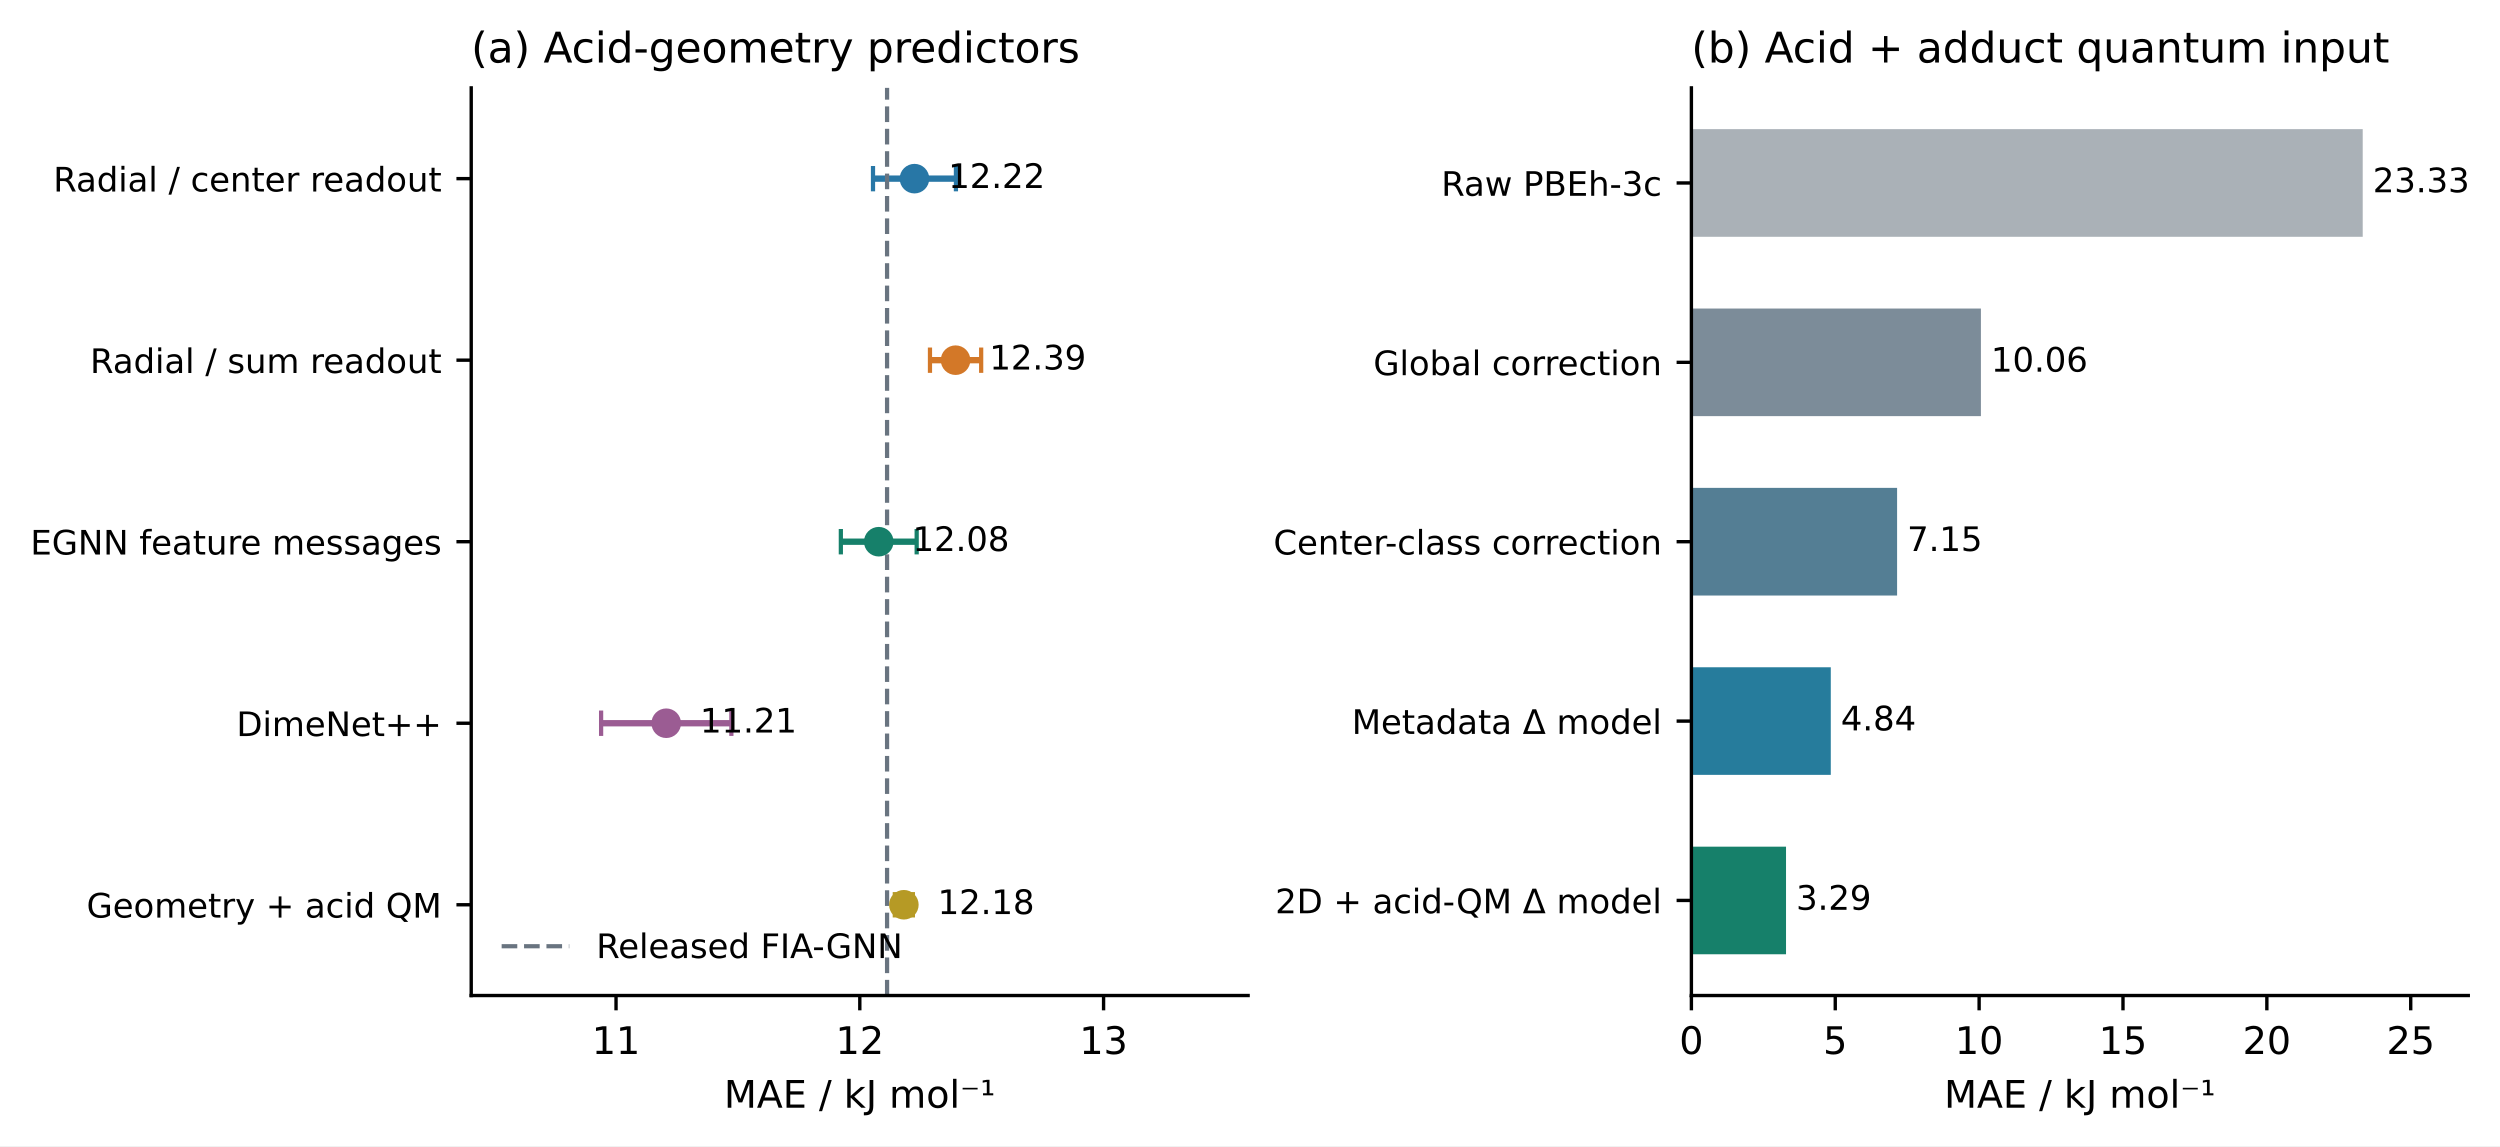
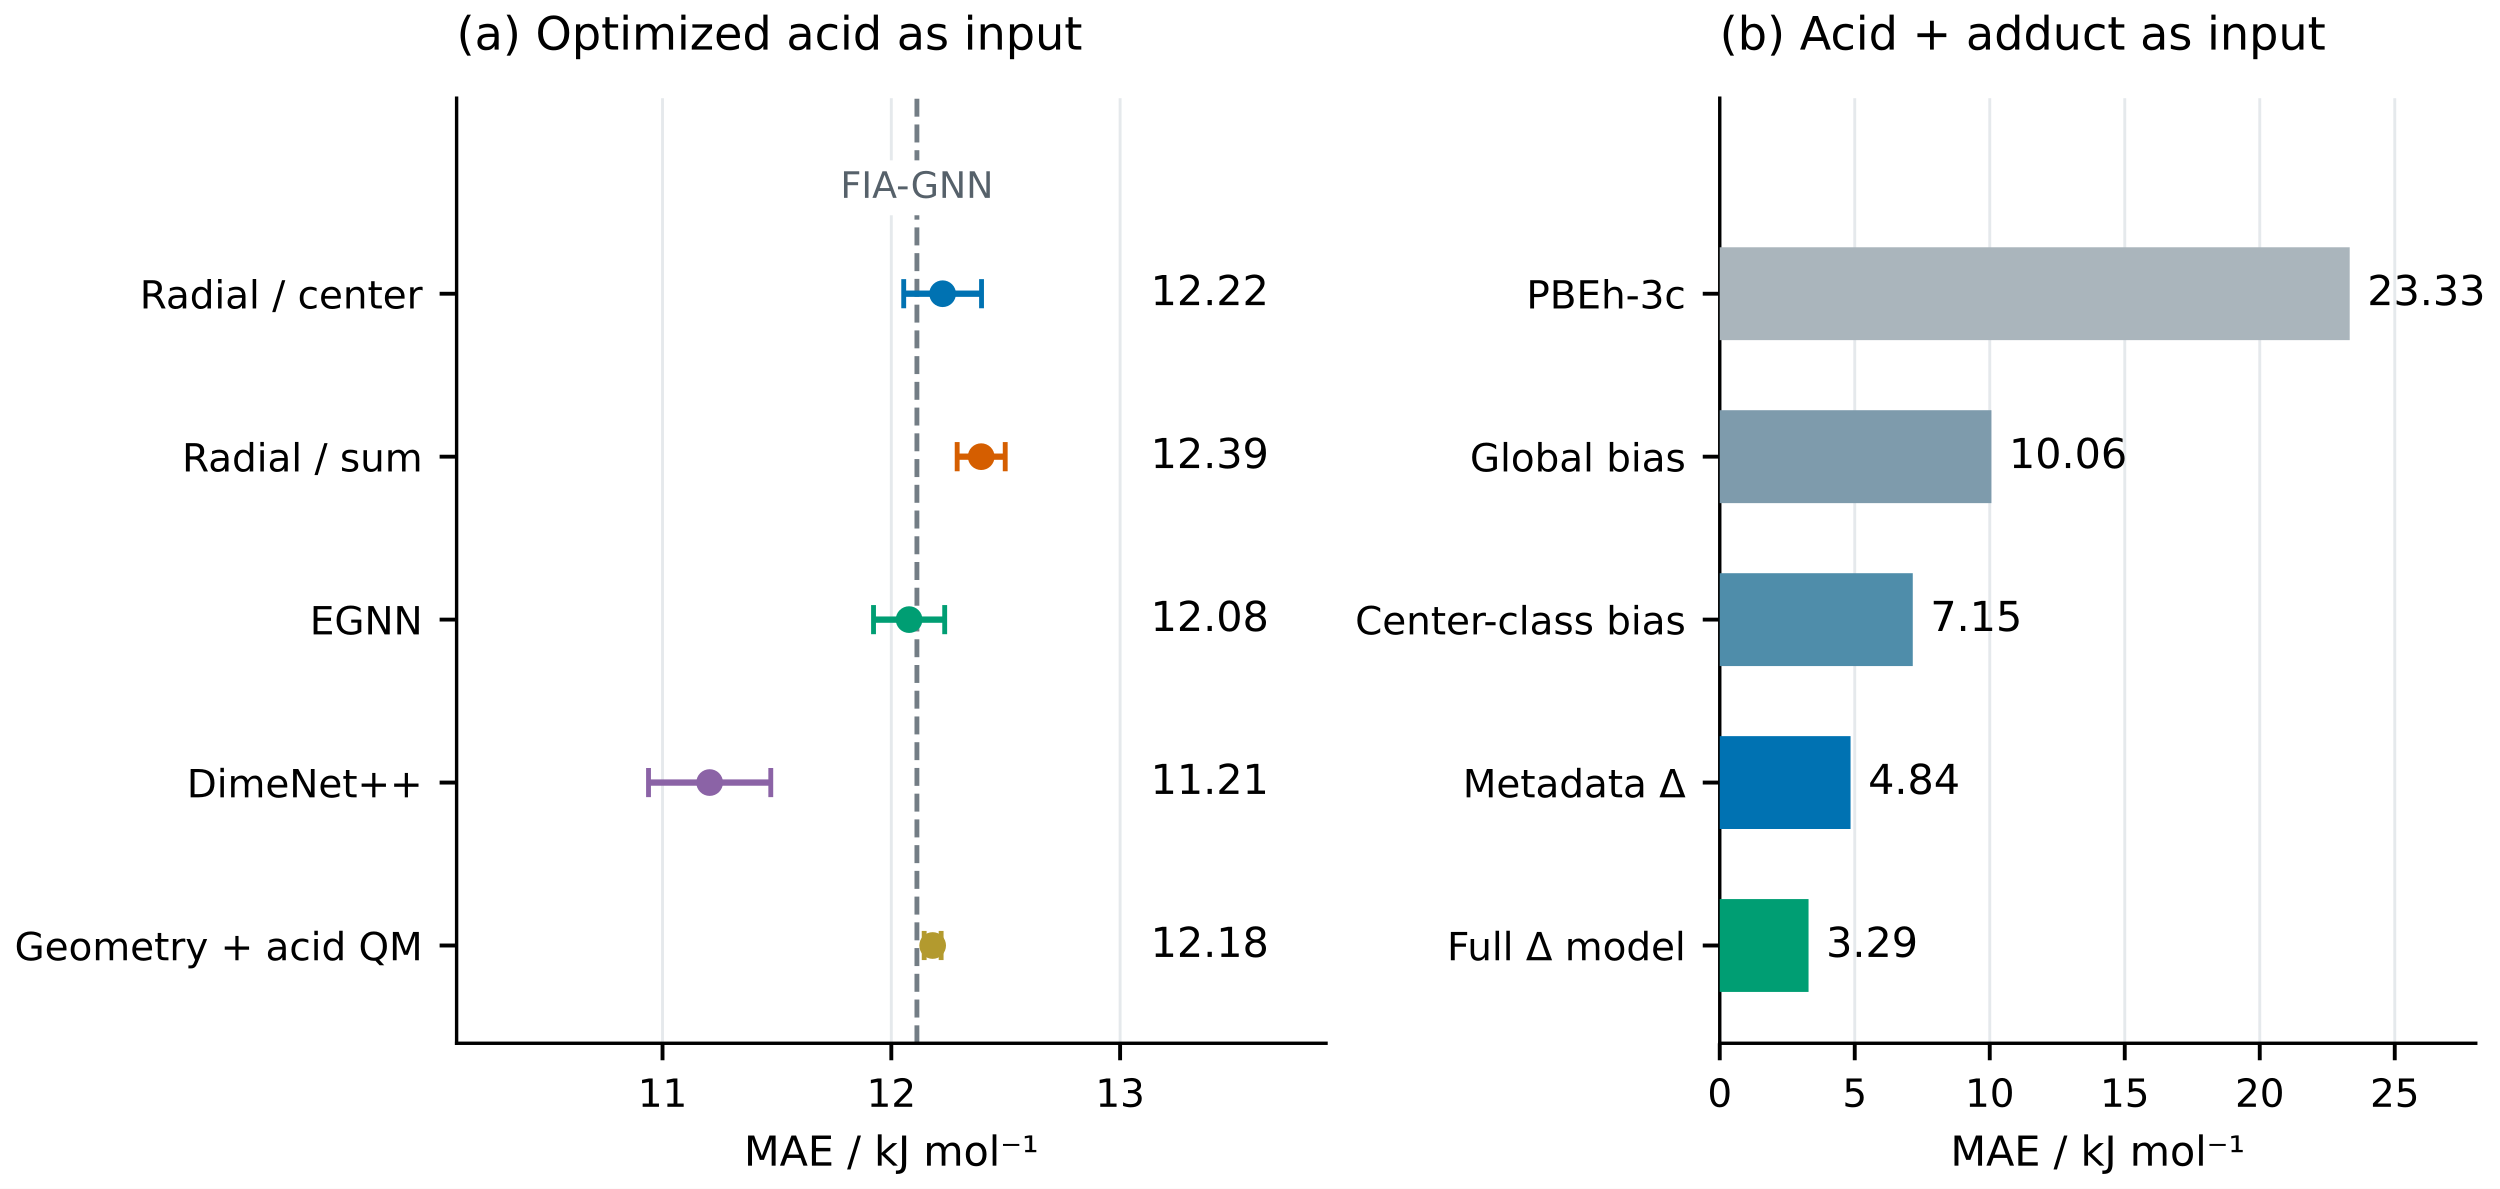
- <svg xmlns="http://www.w3.org/2000/svg" xmlns:xlink="http://www.w3.org/1999/xlink" width="591.598pt" height="271.2pt" viewBox="0 0 591.598 271.2" version="1.1">
+ <svg xmlns="http://www.w3.org/2000/svg" xmlns:xlink="http://www.w3.org/1999/xlink" width="514.8pt" height="244.8pt" viewBox="0 0 514.8 244.8" version="1.1">
  <defs>
    <style type="text/css">*{stroke-linejoin: round; stroke-linecap: butt}</style>
  </defs>
  <g id="figure_1">
    <g id="patch_1">
-       <path d="M 0 271.2  L 591.598 271.2  L 591.598 0  L 0 0  z " style="fill: #ffffff" />
+       <path d="M 0 244.8 L 514.8 244.8 L 514.8 0 L 0 0 z " style="fill: #ffffff" />
    </g>
    <g id="axes_1">
      <g id="patch_2">
-         <path d="M 111.509 235.579  L 295.349 235.579  L 295.349 20.798  L 111.509 20.798  z " style="fill: #ffffff" />
+         <path d="M 94.025 214.831 L 273.054 214.831 L 273.054 20.219 L 94.025 20.219 z " style="fill: #ffffff" />
      </g>
      <g id="matplotlib.axis_1">
        <g id="xtick_1">
          <g id="line2d_1">
+             <path d="M 136.427 214.831 L 136.427 20.219 " clip-path="url(#p411883bd3c)" style="fill: none; stroke: #e5e9ec; stroke-width: 0.6; stroke-linecap: square" />
+           </g>
+           <g id="line2d_2">
            <defs>
-               <path id="m6c988fa88d" d="M 0 0  L 0 3.5  " style="stroke: #000000; stroke-width: 0.8" />
+               <path id="mbd7c2d307c" d="M 0 0 L 0 3.5 " style="stroke: #000000; stroke-width: 0.8" />
            </defs>
            <g>
-               <use xlink:href="#m6c988fa88d" x="145.777" y="235.579" style="stroke: #000000; stroke-width: 0.8" />
+               <use xlink:href="#mbd7c2d307c" x="136.427" y="214.831" style="stroke: #000000; stroke-width: 0.8" />
            </g>
          </g>
          <g id="text_1">
-             <text style="font-size: 9px; font-family: 'DejaVu Sans'; text-anchor: middle" x="145.777" y="249.417" transform="rotate(-0 145.777 249.4175)">11</text>
+             <text style="font-size: 8px; font-family: 'DejaVu Sans'; text-anchor: middle" x="136.427" y="227.91" transform="rotate(-0 136.4269 227.9096)">11</text>
          </g>
        </g>
        <g id="xtick_2">
-           <g id="line2d_2">
-             <g>
-               <use xlink:href="#m6c988fa88d" x="203.463" y="235.579" style="stroke: #000000; stroke-width: 0.8" />
+           <g id="line2d_3">
+             <path d="M 183.54 214.831 L 183.54 20.219 " clip-path="url(#p411883bd3c)" style="fill: none; stroke: #e5e9ec; stroke-width: 0.6; stroke-linecap: square" />
+           </g>
+           <g id="line2d_4">
+             <g>
+               <use xlink:href="#mbd7c2d307c" x="183.54" y="214.831" style="stroke: #000000; stroke-width: 0.8" />
            </g>
          </g>
          <g id="text_2">
-             <text style="font-size: 9px; font-family: 'DejaVu Sans'; text-anchor: middle" x="203.463" y="249.417" transform="rotate(-0 203.4633 249.4175)">12</text>
+             <text style="font-size: 8px; font-family: 'DejaVu Sans'; text-anchor: middle" x="183.54" y="227.91" transform="rotate(-0 183.5398 227.9096)">12</text>
          </g>
        </g>
        <g id="xtick_3">
-           <g id="line2d_3">
-             <g>
-               <use xlink:href="#m6c988fa88d" x="261.15" y="235.579" style="stroke: #000000; stroke-width: 0.8" />
+           <g id="line2d_5">
+             <path d="M 230.653 214.831 L 230.653 20.219 " clip-path="url(#p411883bd3c)" style="fill: none; stroke: #e5e9ec; stroke-width: 0.6; stroke-linecap: square" />
+           </g>
+           <g id="line2d_6">
+             <g>
+               <use xlink:href="#mbd7c2d307c" x="230.653" y="214.831" style="stroke: #000000; stroke-width: 0.8" />
            </g>
          </g>
          <g id="text_3">
-             <text style="font-size: 9px; font-family: 'DejaVu Sans'; text-anchor: middle" x="261.15" y="249.417" transform="rotate(-0 261.1496 249.4175)">13</text>
+             <text style="font-size: 8px; font-family: 'DejaVu Sans'; text-anchor: middle" x="230.653" y="227.91" transform="rotate(-0 230.6527 227.9096)">13</text>
          </g>
        </g>
        <g id="text_4">
-           <text style="font-size: 9px; font-family: 'DejaVu Sans'; text-anchor: middle" x="203.429" y="262.128" transform="rotate(-0 203.4287 262.1278)">MAE / kJ mol⁻¹</text>
+           <text style="font-size: 8.5px; font-family: 'DejaVu Sans'; text-anchor: middle" x="183.54" y="240.032" transform="rotate(-0 183.5398 240.032)">MAE / kJ mol⁻¹</text>
        </g>
      </g>
      <g id="matplotlib.axis_2">
        <g id="ytick_1">
-           <g id="line2d_4">
+           <g id="line2d_7">
            <defs>
-               <path id="m49d141c77a" d="M 0 0  L -3.5 0  " style="stroke: #000000; stroke-width: 0.8" />
+               <path id="me008a732da" d="M 0 0 L -3.5 0 " style="stroke: #000000; stroke-width: 0.8" />
            </defs>
            <g>
-               <use xlink:href="#m49d141c77a" x="111.509" y="42.276" style="stroke: #000000; stroke-width: 0.8" />
+               <use xlink:href="#me008a732da" x="94.025" y="60.483" style="stroke: #000000; stroke-width: 0.8" />
            </g>
          </g>
          <g id="text_5">
-             <text style="font-size: 8px; font-family: 'DejaVu Sans'; text-anchor: end" x="104.509" y="45.316" transform="rotate(-0 104.5088 45.31586)">Radial / center readout</text>
+             <text style="font-size: 8px; font-family: 'DejaVu Sans'; text-anchor: end" x="87.025" y="63.523" transform="rotate(-0 87.02524 63.5227)">Radial / center</text>
          </g>
        </g>
        <g id="ytick_2">
-           <g id="line2d_5">
-             <g>
-               <use xlink:href="#m49d141c77a" x="111.509" y="85.233" style="stroke: #000000; stroke-width: 0.8" />
+           <g id="line2d_8">
+             <g>
+               <use xlink:href="#me008a732da" x="94.025" y="94.037" style="stroke: #000000; stroke-width: 0.8" />
            </g>
          </g>
          <g id="text_6">
-             <text style="font-size: 8px; font-family: 'DejaVu Sans'; text-anchor: end" x="104.509" y="88.272" transform="rotate(-0 104.5088 88.27195)">Radial / sum readout</text>
+             <text style="font-size: 8px; font-family: 'DejaVu Sans'; text-anchor: end" x="87.025" y="97.077" transform="rotate(-0 87.02524 97.07651)">Radial / sum</text>
          </g>
        </g>
        <g id="ytick_3">
-           <g id="line2d_6">
-             <g>
-               <use xlink:href="#m49d141c77a" x="111.509" y="128.189" style="stroke: #000000; stroke-width: 0.8" />
+           <g id="line2d_9">
+             <g>
+               <use xlink:href="#me008a732da" x="94.025" y="127.591" style="stroke: #000000; stroke-width: 0.8" />
            </g>
          </g>
          <g id="text_7">
-             <text style="font-size: 8px; font-family: 'DejaVu Sans'; text-anchor: end" x="104.509" y="131.228" transform="rotate(-0 104.5088 131.228)">EGNN feature messages</text>
+             <text style="font-size: 8px; font-family: 'DejaVu Sans'; text-anchor: end" x="87.025" y="130.63" transform="rotate(-0 87.02524 130.6303)">EGNN</text>
          </g>
        </g>
        <g id="ytick_4">
-           <g id="line2d_7">
-             <g>
-               <use xlink:href="#m49d141c77a" x="111.509" y="171.145" style="stroke: #000000; stroke-width: 0.8" />
+           <g id="line2d_10">
+             <g>
+               <use xlink:href="#me008a732da" x="94.025" y="161.145" style="stroke: #000000; stroke-width: 0.8" />
            </g>
          </g>
          <g id="text_8">
-             <text style="font-size: 8px; font-family: 'DejaVu Sans'; text-anchor: end" x="104.509" y="174.184" transform="rotate(-0 104.5088 174.1841)">DimeNet++</text>
+             <text style="font-size: 8px; font-family: 'DejaVu Sans'; text-anchor: end" x="87.025" y="164.184" transform="rotate(-0 87.02524 164.1841)">DimeNet++</text>
          </g>
        </g>
        <g id="ytick_5">
-           <g id="line2d_8">
-             <g>
-               <use xlink:href="#m49d141c77a" x="111.509" y="214.101" style="stroke: #000000; stroke-width: 0.8" />
+           <g id="line2d_11">
+             <g>
+               <use xlink:href="#me008a732da" x="94.025" y="194.699" style="stroke: #000000; stroke-width: 0.8" />
            </g>
          </g>
          <g id="text_9">
-             <text style="font-size: 8px; font-family: 'DejaVu Sans'; text-anchor: end" x="104.509" y="217.14" transform="rotate(-0 104.5088 217.1402)">Geometry + acid QM</text>
-           </g>
-         </g>
+             <text style="font-size: 8px; font-family: 'DejaVu Sans'; text-anchor: end" x="87.025" y="197.738" transform="rotate(-0 87.02524 197.7379)">Geometry + acid QM</text>
+           </g>
+         </g>
+       </g>
+       <g id="line2d_12">
+         <path d="M 188.81 214.831 L 188.81 20.219 " clip-path="url(#p411883bd3c)" style="fill: none; stroke-dasharray: 3.7,1.6; stroke-dashoffset: 0; stroke: #737d85" />
+       </g>
+       <g id="patch_3">
+         <path d="M 94.025 214.831 L 94.025 20.219 " style="fill: none; stroke: #000000; stroke-width: 0.7; stroke-linejoin: miter; stroke-linecap: square" />
+       </g>
+       <g id="patch_4">
+         <path d="M 94.025 214.831 L 273.054 214.831 " style="fill: none; stroke: #000000; stroke-width: 0.7; stroke-linejoin: miter; stroke-linecap: square" />
      </g>
      <g id="LineCollection_1">
-         <path d="M 206.587 42.276  L 226.21 42.276  " clip-path="url(#p1c1c1a1ca8)" style="fill: none; stroke: #2877a6; stroke-width: 1.5" />
-       </g>
-       <g id="line2d_9">
-         <defs>
-           <path id="med62cdc332" d="M 0 3  L 0 -3  " style="stroke: #2877a6" />
-         </defs>
-         <g clip-path="url(#p1c1c1a1ca8)">
-           <use xlink:href="#med62cdc332" x="206.587" y="42.276" style="fill: #2877a6; stroke: #2877a6" />
-         </g>
-       </g>
-       <g id="line2d_10">
-         <g clip-path="url(#p1c1c1a1ca8)">
-           <use xlink:href="#med62cdc332" x="226.21" y="42.276" style="fill: #2877a6; stroke: #2877a6" />
-         </g>
+         <path d="M 186.091 60.483 L 202.117 60.483 " clip-path="url(#p411883bd3c)" style="fill: none; stroke: #0072b2; stroke-width: 1.3" />
+       </g>
+       <g id="line2d_13">
+         <defs>
+           <path id="m6f71c8de85" d="M 0 3 L 0 -3 " style="stroke: #0072b2" />
+         </defs>
+         <g clip-path="url(#p411883bd3c)">
+           <use xlink:href="#m6f71c8de85" x="186.091" y="60.483" style="fill: #0072b2; stroke: #0072b2" />
+         </g>
+       </g>
+       <g id="line2d_14">
+         <g clip-path="url(#p411883bd3c)">
+           <use xlink:href="#m6f71c8de85" x="202.117" y="60.483" style="fill: #0072b2; stroke: #0072b2" />
+         </g>
+       </g>
+       <g id="text_10">
+         <text style="font-size: 8.5px; font-family: 'DejaVu Sans'; text-anchor: end" x="261.276" y="62.829" transform="rotate(-0 261.2761 62.8288)">12.22</text>
      </g>
      <g id="LineCollection_2">
-         <path d="M 220.067 85.233  L 232.183 85.233  " clip-path="url(#p1c1c1a1ca8)" style="fill: none; stroke: #d37828; stroke-width: 1.5" />
-       </g>
-       <g id="line2d_11">
-         <defs>
-           <path id="m57d8b34976" d="M 0 3  L 0 -3  " style="stroke: #d37828" />
-         </defs>
-         <g clip-path="url(#p1c1c1a1ca8)">
-           <use xlink:href="#m57d8b34976" x="220.067" y="85.233" style="fill: #d37828; stroke: #d37828" />
-         </g>
-       </g>
-       <g id="line2d_12">
-         <g clip-path="url(#p1c1c1a1ca8)">
-           <use xlink:href="#m57d8b34976" x="232.183" y="85.233" style="fill: #d37828; stroke: #d37828" />
-         </g>
+         <path d="M 197.1 94.037 L 206.995 94.037 " clip-path="url(#p411883bd3c)" style="fill: none; stroke: #d55e00; stroke-width: 1.3" />
+       </g>
+       <g id="line2d_15">
+         <defs>
+           <path id="m4b61419c94" d="M 0 3 L 0 -3 " style="stroke: #d55e00" />
+         </defs>
+         <g clip-path="url(#p411883bd3c)">
+           <use xlink:href="#m4b61419c94" x="197.1" y="94.037" style="fill: #d55e00; stroke: #d55e00" />
+         </g>
+       </g>
+       <g id="line2d_16">
+         <g clip-path="url(#p411883bd3c)">
+           <use xlink:href="#m4b61419c94" x="206.995" y="94.037" style="fill: #d55e00; stroke: #d55e00" />
+         </g>
+       </g>
+       <g id="text_11">
+         <text style="font-size: 8.5px; font-family: 'DejaVu Sans'; text-anchor: end" x="261.276" y="96.383" transform="rotate(-0 261.2761 96.38261)">12.39</text>
      </g>
      <g id="LineCollection_3">
-         <path d="M 198.977 128.189  L 216.921 128.189  " clip-path="url(#p1c1c1a1ca8)" style="fill: none; stroke: #16806a; stroke-width: 1.5" />
-       </g>
-       <g id="line2d_13">
-         <defs>
-           <path id="mfc22df4c51" d="M 0 3  L 0 -3  " style="stroke: #16806a" />
-         </defs>
-         <g clip-path="url(#p1c1c1a1ca8)">
-           <use xlink:href="#mfc22df4c51" x="198.977" y="128.189" style="fill: #16806a; stroke: #16806a" />
-         </g>
-       </g>
-       <g id="line2d_14">
-         <g clip-path="url(#p1c1c1a1ca8)">
-           <use xlink:href="#mfc22df4c51" x="216.921" y="128.189" style="fill: #16806a; stroke: #16806a" />
-         </g>
+         <path d="M 179.876 127.591 L 194.531 127.591 " clip-path="url(#p411883bd3c)" style="fill: none; stroke: #009e73; stroke-width: 1.3" />
+       </g>
+       <g id="line2d_17">
+         <defs>
+           <path id="m66b9d590d5" d="M 0 3 L 0 -3 " style="stroke: #009e73" />
+         </defs>
+         <g clip-path="url(#p411883bd3c)">
+           <use xlink:href="#m66b9d590d5" x="179.876" y="127.591" style="fill: #009e73; stroke: #009e73" />
+         </g>
+       </g>
+       <g id="line2d_18">
+         <g clip-path="url(#p411883bd3c)">
+           <use xlink:href="#m66b9d590d5" x="194.531" y="127.591" style="fill: #009e73; stroke: #009e73" />
+         </g>
+       </g>
+       <g id="text_12">
+         <text style="font-size: 8.5px; font-family: 'DejaVu Sans'; text-anchor: end" x="261.276" y="129.936" transform="rotate(-0 261.2761 129.9364)">12.08</text>
      </g>
      <g id="LineCollection_4">
-         <path d="M 142.245 171.145  L 173.071 171.145  " clip-path="url(#p1c1c1a1ca8)" style="fill: none; stroke: #9b5c93; stroke-width: 1.5" />
-       </g>
-       <g id="line2d_15">
-         <defs>
-           <path id="m55f6086447" d="M 0 3  L 0 -3  " style="stroke: #9b5c93" />
-         </defs>
-         <g clip-path="url(#p1c1c1a1ca8)">
-           <use xlink:href="#m55f6086447" x="142.245" y="171.145" style="fill: #9b5c93; stroke: #9b5c93" />
-         </g>
-       </g>
-       <g id="line2d_16">
-         <g clip-path="url(#p1c1c1a1ca8)">
-           <use xlink:href="#m55f6086447" x="173.071" y="171.145" style="fill: #9b5c93; stroke: #9b5c93" />
-         </g>
+         <path d="M 133.542 161.145 L 158.718 161.145 " clip-path="url(#p411883bd3c)" style="fill: none; stroke: #8b63a6; stroke-width: 1.3" />
+       </g>
+       <g id="line2d_19">
+         <defs>
+           <path id="mb2138fb5e4" d="M 0 3 L 0 -3 " style="stroke: #8b63a6" />
+         </defs>
+         <g clip-path="url(#p411883bd3c)">
+           <use xlink:href="#mb2138fb5e4" x="133.542" y="161.145" style="fill: #8b63a6; stroke: #8b63a6" />
+         </g>
+       </g>
+       <g id="line2d_20">
+         <g clip-path="url(#p411883bd3c)">
+           <use xlink:href="#mb2138fb5e4" x="158.718" y="161.145" style="fill: #8b63a6; stroke: #8b63a6" />
+         </g>
+       </g>
+       <g id="text_13">
+         <text style="font-size: 8.5px; font-family: 'DejaVu Sans'; text-anchor: end" x="261.276" y="163.49" transform="rotate(-0 261.2761 163.4902)">11.21</text>
      </g>
      <g id="LineCollection_5">
-         <path d="M 211.749 214.101  L 216.024 214.101  " clip-path="url(#p1c1c1a1ca8)" style="fill: none; stroke: #b69a25; stroke-width: 1.5" />
-       </g>
-       <g id="line2d_17">
-         <defs>
-           <path id="mf3b234eb80" d="M 0 3  L 0 -3  " style="stroke: #b69a25" />
-         </defs>
-         <g clip-path="url(#p1c1c1a1ca8)">
-           <use xlink:href="#mf3b234eb80" x="211.749" y="214.101" style="fill: #b69a25; stroke: #b69a25" />
-         </g>
-       </g>
-       <g id="line2d_18">
-         <g clip-path="url(#p1c1c1a1ca8)">
-           <use xlink:href="#mf3b234eb80" x="216.024" y="214.101" style="fill: #b69a25; stroke: #b69a25" />
-         </g>
-       </g>
-       <g id="line2d_19">
-         <path d="M 209.916 235.579  L 209.916 20.798  " clip-path="url(#p1c1c1a1ca8)" style="fill: none; stroke-dasharray: 3.7,1.6; stroke-dashoffset: 0; stroke: #697480" />
-       </g>
-       <g id="line2d_20">
-         <defs>
-           <path id="m1aec482f31" d="M 0 3  C 0.796 3 1.559 2.684 2.121 2.121  C 2.684 1.559 3 0.796 3 0  C 3 -0.796 2.684 -1.559 2.121 -2.121  C 1.559 -2.684 0.796 -3 0 -3  C -0.796 -3 -1.559 -2.684 -2.121 -2.121  C -2.684 -1.559 -3 -0.796 -3 0  C -3 0.796 -2.684 1.559 -2.121 2.121  C -1.559 2.684 -0.796 3 0 3  z " style="stroke: #2877a6" />
-         </defs>
-         <g clip-path="url(#p1c1c1a1ca8)">
-           <use xlink:href="#m1aec482f31" x="216.398" y="42.276" style="fill: #2877a6; stroke: #2877a6" />
-         </g>
+         <path d="M 190.306 194.699 L 193.798 194.699 " clip-path="url(#p411883bd3c)" style="fill: none; stroke: #b39a2e; stroke-width: 1.3" />
      </g>
      <g id="line2d_21">
        <defs>
-           <path id="m1727b633e8" d="M 0 3  C 0.796 3 1.559 2.684 2.121 2.121  C 2.684 1.559 3 0.796 3 0  C 3 -0.796 2.684 -1.559 2.121 -2.121  C 1.559 -2.684 0.796 -3 0 -3  C -0.796 -3 -1.559 -2.684 -2.121 -2.121  C -2.684 -1.559 -3 -0.796 -3 0  C -3 0.796 -2.684 1.559 -2.121 2.121  C -1.559 2.684 -0.796 3 0 3  z " style="stroke: #d37828" />
-         </defs>
-         <g clip-path="url(#p1c1c1a1ca8)">
-           <use xlink:href="#m1727b633e8" x="226.125" y="85.233" style="fill: #d37828; stroke: #d37828" />
+           <path id="m99dc4cd163" d="M 0 3 L 0 -3 " style="stroke: #b39a2e" />
+         </defs>
+         <g clip-path="url(#p411883bd3c)">
+           <use xlink:href="#m99dc4cd163" x="190.306" y="194.699" style="fill: #b39a2e; stroke: #b39a2e" />
        </g>
      </g>
      <g id="line2d_22">
-         <defs>
-           <path id="mfc489c9c2d" d="M 0 3  C 0.796 3 1.559 2.684 2.121 2.121  C 2.684 1.559 3 0.796 3 0  C 3 -0.796 2.684 -1.559 2.121 -2.121  C 1.559 -2.684 0.796 -3 0 -3  C -0.796 -3 -1.559 -2.684 -2.121 -2.121  C -2.684 -1.559 -3 -0.796 -3 0  C -3 0.796 -2.684 1.559 -2.121 2.121  C -1.559 2.684 -0.796 3 0 3  z " style="stroke: #16806a" />
-         </defs>
-         <g clip-path="url(#p1c1c1a1ca8)">
-           <use xlink:href="#mfc489c9c2d" x="207.949" y="128.189" style="fill: #16806a; stroke: #16806a" />
-         </g>
+         <g clip-path="url(#p411883bd3c)">
+           <use xlink:href="#m99dc4cd163" x="193.798" y="194.699" style="fill: #b39a2e; stroke: #b39a2e" />
+         </g>
+       </g>
+       <g id="text_14">
+         <text style="font-size: 8.5px; font-family: 'DejaVu Sans'; text-anchor: end" x="261.276" y="197.044" transform="rotate(-0 261.2761 197.044)">12.18</text>
+       </g>
+       <g id="text_15">
+         <g id="patch_5">
+           <path d="M 171.035 44.328 L 206.584 44.328 L 206.584 33.019 L 171.035 33.019 z " style="fill: #ffffff" />
+         </g>
+         <text style="font-size: 7.5px; font-family: 'DejaVu Sans'; text-anchor: middle; fill: #56616a" x="188.81" y="40.743" transform="rotate(-0 188.8099 40.74288)">FIA-GNN</text>
+       </g>
+       <g id="text_16">
+         <text style="font-size: 9.5px; font-family: 'DejaVu Sans'; text-anchor: start" x="94.025" y="10.219" transform="rotate(-0 94.02524 10.21876)">(a) Optimized acid as input</text>
      </g>
      <g id="line2d_23">
        <defs>
-           <path id="mc15dffb466" d="M 0 3  C 0.796 3 1.559 2.684 2.121 2.121  C 2.684 1.559 3 0.796 3 0  C 3 -0.796 2.684 -1.559 2.121 -2.121  C 1.559 -2.684 0.796 -3 0 -3  C -0.796 -3 -1.559 -2.684 -2.121 -2.121  C -2.684 -1.559 -3 -0.796 -3 0  C -3 0.796 -2.684 1.559 -2.121 2.121  C -1.559 2.684 -0.796 3 0 3  z " style="stroke: #9b5c93" />
-         </defs>
-         <g clip-path="url(#p1c1c1a1ca8)">
-           <use xlink:href="#mc15dffb466" x="157.658" y="171.145" style="fill: #9b5c93; stroke: #9b5c93" />
+           <path id="mb978f2aa96" d="M 0 2.25 C 0.597 2.25 1.169 2.013 1.591 1.591 C 2.013 1.169 2.25 0.597 2.25 0 C 2.25 -0.597 2.013 -1.169 1.591 -1.591 C 1.169 -2.013 0.597 -2.25 0 -2.25 C -0.597 -2.25 -1.169 -2.013 -1.591 -1.591 C -2.013 -1.169 -2.25 -0.597 -2.25 0 C -2.25 0.597 -2.013 1.169 -1.591 1.591 C -1.169 2.013 -0.597 2.25 0 2.25 z " style="stroke: #0072b2" />
+         </defs>
+         <g clip-path="url(#p411883bd3c)">
+           <use xlink:href="#mb978f2aa96" x="194.104" y="60.483" style="fill: #0072b2; stroke: #0072b2" />
        </g>
      </g>
      <g id="line2d_24">
        <defs>
-           <path id="m595d178097" d="M 0 3  C 0.796 3 1.559 2.684 2.121 2.121  C 2.684 1.559 3 0.796 3 0  C 3 -0.796 2.684 -1.559 2.121 -2.121  C 1.559 -2.684 0.796 -3 0 -3  C -0.796 -3 -1.559 -2.684 -2.121 -2.121  C -2.684 -1.559 -3 -0.796 -3 0  C -3 0.796 -2.684 1.559 -2.121 2.121  C -1.559 2.684 -0.796 3 0 3  z " style="stroke: #b69a25" />
-         </defs>
-         <g clip-path="url(#p1c1c1a1ca8)">
-           <use xlink:href="#m595d178097" x="213.886" y="214.101" style="fill: #b69a25; stroke: #b69a25" />
-         </g>
-       </g>
-       <g id="patch_3">
-         <path d="M 111.509 235.579  L 111.509 20.798  " style="fill: none; stroke: #000000; stroke-width: 0.8; stroke-linejoin: miter; stroke-linecap: square" />
-       </g>
-       <g id="patch_4">
-         <path d="M 111.509 235.579  L 295.349 235.579  " style="fill: none; stroke: #000000; stroke-width: 0.8; stroke-linejoin: miter; stroke-linecap: square" />
-       </g>
-       <g id="text_10">
-         <text style="font-size: 8px; font-family: 'DejaVu Sans'; text-anchor: start" x="224.398" y="44.484" transform="rotate(-0 224.3983 44.48398)">12.22</text>
-       </g>
-       <g id="text_11">
-         <text style="font-size: 8px; font-family: 'DejaVu Sans'; text-anchor: start" x="234.125" y="87.44" transform="rotate(-0 234.1251 87.44007)">12.39</text>
-       </g>
-       <g id="text_12">
-         <text style="font-size: 8px; font-family: 'DejaVu Sans'; text-anchor: start" x="215.949" y="130.396" transform="rotate(-0 215.9491 130.3962)">12.08</text>
-       </g>
-       <g id="text_13">
-         <text style="font-size: 8px; font-family: 'DejaVu Sans'; text-anchor: start" x="165.658" y="173.352" transform="rotate(-0 165.6578 173.3523)">11.21</text>
-       </g>
-       <g id="text_14">
-         <text style="font-size: 8px; font-family: 'DejaVu Sans'; text-anchor: start" x="221.886" y="216.308" transform="rotate(-0 221.8861 216.3083)">12.18</text>
-       </g>
-       <g id="text_15">
-         <text style="font-size: 10px; font-family: 'DejaVu Sans'; text-anchor: start" x="111.509" y="14.798" transform="rotate(-0 111.5088 14.79844)">(a) Acid-geometry predictors</text>
-       </g>
-       <g id="legend_1">
-         <g id="line2d_25">
-           <path d="M 118.709 223.915  L 126.709 223.915  L 134.709 223.915  " style="fill: none; stroke-dasharray: 3.7,1.6; stroke-dashoffset: 0; stroke: #697480" />
-         </g>
-         <g id="text_16">
-           <text style="font-size: 8px; font-family: 'DejaVu Sans'; text-anchor: start" x="141.109" y="226.715" transform="rotate(-0 141.1087 226.7151)">Released FIA-GNN</text>
+           <path id="m751d1af4b1" d="M 0 2.25 C 0.597 2.25 1.169 2.013 1.591 1.591 C 2.013 1.169 2.25 0.597 2.25 0 C 2.25 -0.597 2.013 -1.169 1.591 -1.591 C 1.169 -2.013 0.597 -2.25 0 -2.25 C -0.597 -2.25 -1.169 -2.013 -1.591 -1.591 C -2.013 -1.169 -2.25 -0.597 -2.25 0 C -2.25 0.597 -2.013 1.169 -1.591 1.591 C -1.169 2.013 -0.597 2.25 0 2.25 z " style="stroke: #d55e00" />
+         </defs>
+         <g clip-path="url(#p411883bd3c)">
+           <use xlink:href="#m751d1af4b1" x="202.048" y="94.037" style="fill: #d55e00; stroke: #d55e00" />
+         </g>
+       </g>
+       <g id="line2d_25">
+         <defs>
+           <path id="md2394caf60" d="M 0 2.25 C 0.597 2.25 1.169 2.013 1.591 1.591 C 2.013 1.169 2.25 0.597 2.25 0 C 2.25 -0.597 2.013 -1.169 1.591 -1.591 C 1.169 -2.013 0.597 -2.25 0 -2.25 C -0.597 -2.25 -1.169 -2.013 -1.591 -1.591 C -2.013 -1.169 -2.25 -0.597 -2.25 0 C -2.25 0.597 -2.013 1.169 -1.591 1.591 C -1.169 2.013 -0.597 2.25 0 2.25 z " style="stroke: #009e73" />
+         </defs>
+         <g clip-path="url(#p411883bd3c)">
+           <use xlink:href="#md2394caf60" x="187.203" y="127.591" style="fill: #009e73; stroke: #009e73" />
+         </g>
+       </g>
+       <g id="line2d_26">
+         <defs>
+           <path id="mc02fe51578" d="M 0 2.25 C 0.597 2.25 1.169 2.013 1.591 1.591 C 2.013 1.169 2.25 0.597 2.25 0 C 2.25 -0.597 2.013 -1.169 1.591 -1.591 C 1.169 -2.013 0.597 -2.25 0 -2.25 C -0.597 -2.25 -1.169 -2.013 -1.591 -1.591 C -2.013 -1.169 -2.25 -0.597 -2.25 0 C -2.25 0.597 -2.013 1.169 -1.591 1.591 C -1.169 2.013 -0.597 2.25 0 2.25 z " style="stroke: #8b63a6" />
+         </defs>
+         <g clip-path="url(#p411883bd3c)">
+           <use xlink:href="#mc02fe51578" x="146.13" y="161.145" style="fill: #8b63a6; stroke: #8b63a6" />
+         </g>
+       </g>
+       <g id="line2d_27">
+         <defs>
+           <path id="m8ac75ea041" d="M 0 2.25 C 0.597 2.25 1.169 2.013 1.591 1.591 C 2.013 1.169 2.25 0.597 2.25 0 C 2.25 -0.597 2.013 -1.169 1.591 -1.591 C 1.169 -2.013 0.597 -2.25 0 -2.25 C -0.597 -2.25 -1.169 -2.013 -1.591 -1.591 C -2.013 -1.169 -2.25 -0.597 -2.25 0 C -2.25 0.597 -2.013 1.169 -1.591 1.591 C -1.169 2.013 -0.597 2.25 0 2.25 z " style="stroke: #b39a2e" />
+         </defs>
+         <g clip-path="url(#p411883bd3c)">
+           <use xlink:href="#m8ac75ea041" x="192.052" y="194.699" style="fill: #b39a2e; stroke: #b39a2e" />
        </g>
      </g>
    </g>
    <g id="axes_2">
-       <g id="patch_5">
-         <path d="M 400.249 235.579  L 584.089 235.579  L 584.089 20.798  L 400.249 20.798  z " style="fill: #ffffff" />
-       </g>
      <g id="patch_6">
-         <path d="M 400.249 30.561  L 559.112 30.561  L 559.112 56.029  L 400.249 56.029  z " clip-path="url(#p992d7b8633)" style="fill: #aab1b7" />
-       </g>
-       <g id="patch_7">
-         <path d="M 400.249 73.008  L 468.761 73.008  L 468.761 98.476  L 400.249 98.476  z " clip-path="url(#p992d7b8633)" style="fill: #7c8c99" />
-       </g>
-       <g id="patch_8">
-         <path d="M 400.249 115.455  L 448.927 115.455  L 448.927 140.923  L 400.249 140.923  z " clip-path="url(#p992d7b8633)" style="fill: #547e94" />
-       </g>
-       <g id="patch_9">
-         <path d="M 400.249 157.901  L 433.236 157.901  L 433.236 183.369  L 400.249 183.369  z " clip-path="url(#p992d7b8633)" style="fill: #267c9c" />
-       </g>
-       <g id="patch_10">
-         <path d="M 400.249 200.348  L 422.644 200.348  L 422.644 225.816  L 400.249 225.816  z " clip-path="url(#p992d7b8633)" style="fill: #16806a" />
+         <path d="M 354.13 214.831 L 509.807 214.831 L 509.807 20.219 L 354.13 20.219 z " style="fill: #ffffff" />
      </g>
      <g id="matplotlib.axis_3">
        <g id="xtick_4">
-           <g id="line2d_26">
-             <g>
-               <use xlink:href="#m6c988fa88d" x="400.249" y="235.579" style="stroke: #000000; stroke-width: 0.8" />
+           <g id="line2d_28">
+             <path d="M 354.13 214.831 L 354.13 20.219 " clip-path="url(#p45126a3fee)" style="fill: none; stroke: #e5e9ec; stroke-width: 0.6; stroke-linecap: square" />
+           </g>
+           <g id="line2d_29">
+             <g>
+               <use xlink:href="#mbd7c2d307c" x="354.13" y="214.831" style="stroke: #000000; stroke-width: 0.8" />
            </g>
          </g>
          <g id="text_17">
-             <text style="font-size: 9px; font-family: 'DejaVu Sans'; text-anchor: middle" x="400.249" y="249.417" transform="rotate(-0 400.2492 249.4175)">0</text>
+             <text style="font-size: 8px; font-family: 'DejaVu Sans'; text-anchor: middle" x="354.13" y="227.91" transform="rotate(-0 354.1299 227.9096)">0</text>
          </g>
        </g>
        <g id="xtick_5">
-           <g id="line2d_27">
-             <g>
-               <use xlink:href="#m6c988fa88d" x="434.294" y="235.579" style="stroke: #000000; stroke-width: 0.8" />
+           <g id="line2d_30">
+             <path d="M 381.929 214.831 L 381.929 20.219 " clip-path="url(#p45126a3fee)" style="fill: none; stroke: #e5e9ec; stroke-width: 0.6; stroke-linecap: square" />
+           </g>
+           <g id="line2d_31">
+             <g>
+               <use xlink:href="#mbd7c2d307c" x="381.929" y="214.831" style="stroke: #000000; stroke-width: 0.8" />
            </g>
          </g>
          <g id="text_18">
-             <text style="font-size: 9px; font-family: 'DejaVu Sans'; text-anchor: middle" x="434.294" y="249.417" transform="rotate(-0 434.2936 249.4175)">5</text>
+             <text style="font-size: 8px; font-family: 'DejaVu Sans'; text-anchor: middle" x="381.929" y="227.91" transform="rotate(-0 381.9294 227.9096)">5</text>
          </g>
        </g>
        <g id="xtick_6">
-           <g id="line2d_28">
-             <g>
-               <use xlink:href="#m6c988fa88d" x="468.338" y="235.579" style="stroke: #000000; stroke-width: 0.8" />
+           <g id="line2d_32">
+             <path d="M 409.729 214.831 L 409.729 20.219 " clip-path="url(#p45126a3fee)" style="fill: none; stroke: #e5e9ec; stroke-width: 0.6; stroke-linecap: square" />
+           </g>
+           <g id="line2d_33">
+             <g>
+               <use xlink:href="#mbd7c2d307c" x="409.729" y="214.831" style="stroke: #000000; stroke-width: 0.8" />
            </g>
          </g>
          <g id="text_19">
-             <text style="font-size: 9px; font-family: 'DejaVu Sans'; text-anchor: middle" x="468.338" y="249.417" transform="rotate(-0 468.338 249.4175)">10</text>
+             <text style="font-size: 8px; font-family: 'DejaVu Sans'; text-anchor: middle" x="409.729" y="227.91" transform="rotate(-0 409.729 227.9096)">10</text>
          </g>
        </g>
        <g id="xtick_7">
-           <g id="line2d_29">
-             <g>
-               <use xlink:href="#m6c988fa88d" x="502.382" y="235.579" style="stroke: #000000; stroke-width: 0.8" />
+           <g id="line2d_34">
+             <path d="M 437.529 214.831 L 437.529 20.219 " clip-path="url(#p45126a3fee)" style="fill: none; stroke: #e5e9ec; stroke-width: 0.6; stroke-linecap: square" />
+           </g>
+           <g id="line2d_35">
+             <g>
+               <use xlink:href="#mbd7c2d307c" x="437.529" y="214.831" style="stroke: #000000; stroke-width: 0.8" />
            </g>
          </g>
          <g id="text_20">
-             <text style="font-size: 9px; font-family: 'DejaVu Sans'; text-anchor: middle" x="502.382" y="249.417" transform="rotate(-0 502.3824 249.4175)">15</text>
+             <text style="font-size: 8px; font-family: 'DejaVu Sans'; text-anchor: middle" x="437.529" y="227.91" transform="rotate(-0 437.5285 227.9096)">15</text>
          </g>
        </g>
        <g id="xtick_8">
-           <g id="line2d_30">
-             <g>
-               <use xlink:href="#m6c988fa88d" x="536.427" y="235.579" style="stroke: #000000; stroke-width: 0.8" />
+           <g id="line2d_36">
+             <path d="M 465.328 214.831 L 465.328 20.219 " clip-path="url(#p45126a3fee)" style="fill: none; stroke: #e5e9ec; stroke-width: 0.6; stroke-linecap: square" />
+           </g>
+           <g id="line2d_37">
+             <g>
+               <use xlink:href="#mbd7c2d307c" x="465.328" y="214.831" style="stroke: #000000; stroke-width: 0.8" />
            </g>
          </g>
          <g id="text_21">
-             <text style="font-size: 9px; font-family: 'DejaVu Sans'; text-anchor: middle" x="536.427" y="249.417" transform="rotate(-0 536.4269 249.4175)">20</text>
+             <text style="font-size: 8px; font-family: 'DejaVu Sans'; text-anchor: middle" x="465.328" y="227.91" transform="rotate(-0 465.3281 227.9096)">20</text>
          </g>
        </g>
        <g id="xtick_9">
-           <g id="line2d_31">
-             <g>
-               <use xlink:href="#m6c988fa88d" x="570.471" y="235.579" style="stroke: #000000; stroke-width: 0.8" />
+           <g id="line2d_38">
+             <path d="M 493.128 214.831 L 493.128 20.219 " clip-path="url(#p45126a3fee)" style="fill: none; stroke: #e5e9ec; stroke-width: 0.6; stroke-linecap: square" />
+           </g>
+           <g id="line2d_39">
+             <g>
+               <use xlink:href="#mbd7c2d307c" x="493.128" y="214.831" style="stroke: #000000; stroke-width: 0.8" />
            </g>
          </g>
          <g id="text_22">
-             <text style="font-size: 9px; font-family: 'DejaVu Sans'; text-anchor: middle" x="570.471" y="249.417" transform="rotate(-0 570.4713 249.4175)">25</text>
+             <text style="font-size: 8px; font-family: 'DejaVu Sans'; text-anchor: middle" x="493.128" y="227.91" transform="rotate(-0 493.1276 227.9096)">25</text>
          </g>
        </g>
        <g id="text_23">
-           <text style="font-size: 9px; font-family: 'DejaVu Sans'; text-anchor: middle" x="492.169" y="262.128" transform="rotate(-0 492.1691 262.1278)">MAE / kJ mol⁻¹</text>
+           <text style="font-size: 8.5px; font-family: 'DejaVu Sans'; text-anchor: middle" x="431.969" y="240.032" transform="rotate(-0 431.9686 240.032)">MAE / kJ mol⁻¹</text>
        </g>
      </g>
      <g id="matplotlib.axis_4">
        <g id="ytick_6">
-           <g id="line2d_32">
-             <g>
-               <use xlink:href="#m49d141c77a" x="400.249" y="43.295" style="stroke: #000000; stroke-width: 0.8" />
+           <g id="line2d_40">
+             <g>
+               <use xlink:href="#me008a732da" x="354.13" y="60.483" style="stroke: #000000; stroke-width: 0.8" />
            </g>
          </g>
          <g id="text_24">
-             <text style="font-size: 8px; font-family: 'DejaVu Sans'; text-anchor: end" x="393.249" y="46.335" transform="rotate(-0 393.2492 46.33458)">Raw PBEh-3c</text>
+             <text style="font-size: 8px; font-family: 'DejaVu Sans'; text-anchor: end" x="347.13" y="63.523" transform="rotate(-0 347.1299 63.5227)">PBEh-3c</text>
          </g>
        </g>
        <g id="ytick_7">
-           <g id="line2d_33">
-             <g>
-               <use xlink:href="#m49d141c77a" x="400.249" y="85.742" style="stroke: #000000; stroke-width: 0.8" />
+           <g id="line2d_41">
+             <g>
+               <use xlink:href="#me008a732da" x="354.13" y="94.037" style="stroke: #000000; stroke-width: 0.8" />
            </g>
          </g>
          <g id="text_25">
-             <text style="font-size: 8px; font-family: 'DejaVu Sans'; text-anchor: end" x="393.249" y="88.781" transform="rotate(-0 393.2492 88.78131)">Global correction</text>
+             <text style="font-size: 8px; font-family: 'DejaVu Sans'; text-anchor: end" x="347.13" y="97.077" transform="rotate(-0 347.1299 97.07651)">Global bias</text>
          </g>
        </g>
        <g id="ytick_8">
-           <g id="line2d_34">
-             <g>
-               <use xlink:href="#m49d141c77a" x="400.249" y="128.189" style="stroke: #000000; stroke-width: 0.8" />
+           <g id="line2d_42">
+             <g>
+               <use xlink:href="#me008a732da" x="354.13" y="127.591" style="stroke: #000000; stroke-width: 0.8" />
            </g>
          </g>
          <g id="text_26">
-             <text style="font-size: 8px; font-family: 'DejaVu Sans'; text-anchor: end" x="393.249" y="131.228" transform="rotate(-0 393.2492 131.228)">Center-class correction</text>
+             <text style="font-size: 8px; font-family: 'DejaVu Sans'; text-anchor: end" x="347.13" y="130.63" transform="rotate(-0 347.1299 130.6303)">Center-class bias</text>
          </g>
        </g>
        <g id="ytick_9">
-           <g id="line2d_35">
-             <g>
-               <use xlink:href="#m49d141c77a" x="400.249" y="170.635" style="stroke: #000000; stroke-width: 0.8" />
+           <g id="line2d_43">
+             <g>
+               <use xlink:href="#me008a732da" x="354.13" y="161.145" style="stroke: #000000; stroke-width: 0.8" />
            </g>
          </g>
          <g id="text_27">
-             <text style="font-size: 8px; font-family: 'DejaVu Sans'; text-anchor: end" x="393.249" y="173.675" transform="rotate(-0 393.2492 173.6748)">Metadata Δ model</text>
+             <text style="font-size: 8px; font-family: 'DejaVu Sans'; text-anchor: end" x="347.13" y="164.184" transform="rotate(-0 347.1299 164.1841)">Metadata Δ</text>
          </g>
        </g>
        <g id="ytick_10">
-           <g id="line2d_36">
-             <g>
-               <use xlink:href="#m49d141c77a" x="400.249" y="213.082" style="stroke: #000000; stroke-width: 0.8" />
+           <g id="line2d_44">
+             <g>
+               <use xlink:href="#me008a732da" x="354.13" y="194.699" style="stroke: #000000; stroke-width: 0.8" />
            </g>
          </g>
          <g id="text_28">
-             <text style="font-size: 8px; font-family: 'DejaVu Sans'; text-anchor: end" x="393.249" y="216.122" transform="rotate(-0 393.2492 216.1215)">2D + acid-QM Δ model</text>
-           </g>
-         </g>
+             <text style="font-size: 8px; font-family: 'DejaVu Sans'; text-anchor: end" x="347.13" y="197.738" transform="rotate(-0 347.1299 197.7379)">Full Δ model</text>
+           </g>
+         </g>
+       </g>
+       <g id="patch_7">
+         <path d="M 354.13 214.831 L 354.13 20.219 " style="fill: none; stroke: #000000; stroke-width: 0.7; stroke-linejoin: miter; stroke-linecap: square" />
+       </g>
+       <g id="patch_8">
+         <path d="M 354.13 214.831 L 509.807 214.831 " style="fill: none; stroke: #000000; stroke-width: 0.7; stroke-linejoin: miter; stroke-linecap: square" />
+       </g>
+       <g id="patch_9">
+         <path d="M 354.13 50.92 L 483.852 50.92 L 483.852 70.046 L 354.13 70.046 z " clip-path="url(#p45126a3fee)" style="fill: #aab5bc" />
+       </g>
+       <g id="patch_10">
+         <path d="M 354.13 84.474 L 410.074 84.474 L 410.074 103.6 L 354.13 103.6 z " clip-path="url(#p45126a3fee)" style="fill: #7e9bac" />
      </g>
      <g id="patch_11">
-         <path d="M 400.249 235.579  L 400.249 20.798  " style="fill: none; stroke: #000000; stroke-width: 0.8; stroke-linejoin: miter; stroke-linecap: square" />
+         <path d="M 354.13 118.028 L 393.878 118.028 L 393.878 137.154 L 354.13 137.154 z " clip-path="url(#p45126a3fee)" style="fill: #4f8daa" />
      </g>
      <g id="patch_12">
-         <path d="M 400.249 235.579  L 584.089 235.579  " style="fill: none; stroke: #000000; stroke-width: 0.8; stroke-linejoin: miter; stroke-linecap: square" />
+         <path d="M 354.13 151.582 L 381.066 151.582 L 381.066 170.708 L 354.13 170.708 z " clip-path="url(#p45126a3fee)" style="fill: #0072b2" />
+       </g>
+       <g id="patch_13">
+         <path d="M 354.13 185.136 L 372.416 185.136 L 372.416 204.261 L 354.13 204.261 z " clip-path="url(#p45126a3fee)" style="fill: #009e73" />
      </g>
      <g id="text_29">
-         <text style="font-size: 8px; font-family: 'DejaVu Sans'; text-anchor: start" x="561.495" y="45.503" transform="rotate(-0 561.4951 45.5027)">23.33</text>
+         <text style="font-size: 8.5px; font-family: 'DejaVu Sans'; text-anchor: start" x="487.466" y="62.829" transform="rotate(-0 487.4659 62.8288)">23.33</text>
      </g>
      <g id="text_30">
-         <text style="font-size: 8px; font-family: 'DejaVu Sans'; text-anchor: start" x="471.144" y="87.949" transform="rotate(-0 471.1441 87.94944)">10.06</text>
+         <text style="font-size: 8.5px; font-family: 'DejaVu Sans'; text-anchor: start" x="413.688" y="96.383" transform="rotate(-0 413.6883 96.38261)">10.06</text>
      </g>
      <g id="text_31">
-         <text style="font-size: 8px; font-family: 'DejaVu Sans'; text-anchor: start" x="451.31" y="130.396" transform="rotate(-0 451.3097 130.3962)">7.15</text>
+         <text style="font-size: 8.5px; font-family: 'DejaVu Sans'; text-anchor: start" x="397.492" y="129.936" transform="rotate(-0 397.4922 129.9364)">7.15</text>
      </g>
      <g id="text_32">
-         <text style="font-size: 8px; font-family: 'DejaVu Sans'; text-anchor: start" x="435.619" y="172.843" transform="rotate(-0 435.6193 172.8429)">4.84</text>
+         <text style="font-size: 8.5px; font-family: 'DejaVu Sans'; text-anchor: start" x="384.68" y="163.49" transform="rotate(-0 384.6799 163.4902)">4.84</text>
      </g>
      <g id="text_33">
-         <text style="font-size: 8px; font-family: 'DejaVu Sans'; text-anchor: start" x="425.027" y="215.29" transform="rotate(-0 425.0266 215.2896)">3.29</text>
+         <text style="font-size: 8.5px; font-family: 'DejaVu Sans'; text-anchor: start" x="376.03" y="197.044" transform="rotate(-0 376.0303 197.044)">3.29</text>
      </g>
      <g id="text_34">
-         <text style="font-size: 10px; font-family: 'DejaVu Sans'; text-anchor: start" x="400.249" y="14.798" transform="rotate(-0 400.2492 14.79844)">(b) Acid + adduct quantum input</text>
+         <text style="font-size: 9.5px; font-family: 'DejaVu Sans'; text-anchor: start" x="354.13" y="10.219" transform="rotate(-0 354.1299 10.21876)">(b) Acid + adduct as input</text>
      </g>
    </g>
  </g>
  <defs>
-     <clipPath id="p1c1c1a1ca8">
-       <rect x="111.509" y="20.798" width="183.84" height="214.78" />
+     <clipPath id="p411883bd3c">
+       <rect x="94.025" y="20.219" width="179.029" height="194.612" />
    </clipPath>
-     <clipPath id="p992d7b8633">
-       <rect x="400.249" y="20.798" width="183.84" height="214.78" />
+     <clipPath id="p45126a3fee">
+       <rect x="354.13" y="20.219" width="155.678" height="194.612" />
    </clipPath>
  </defs>
</svg>
